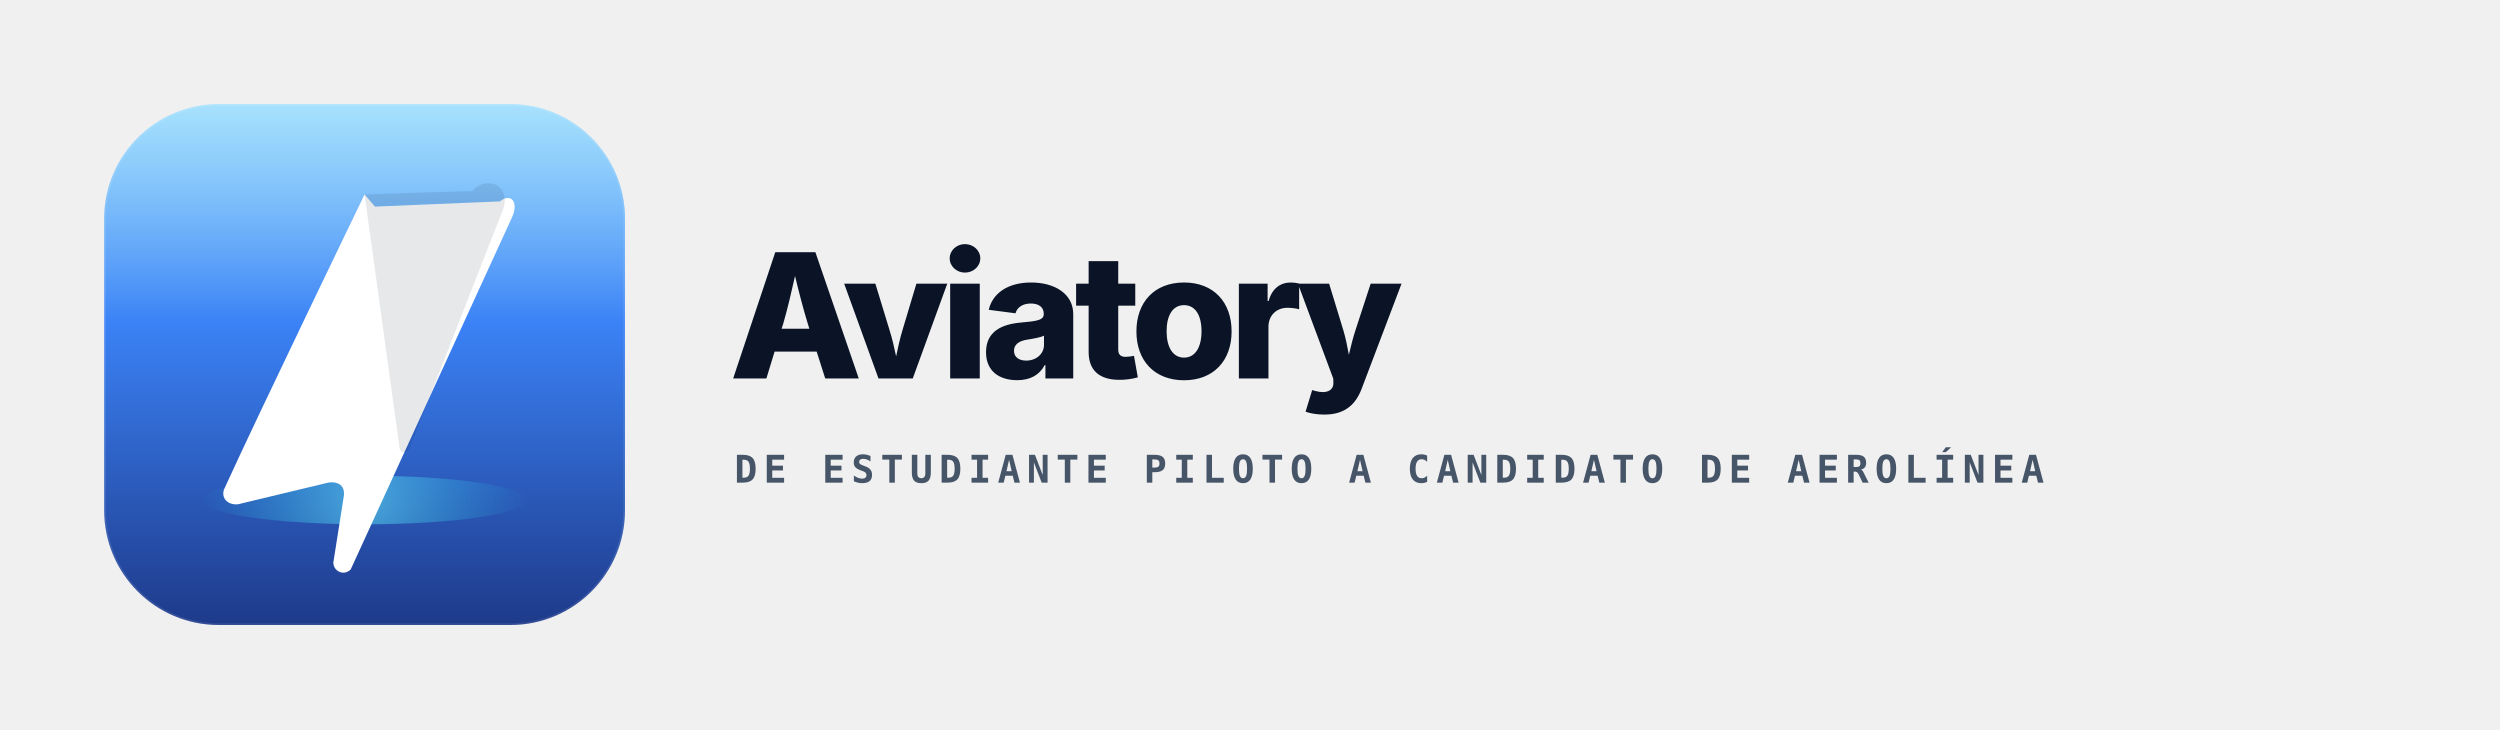
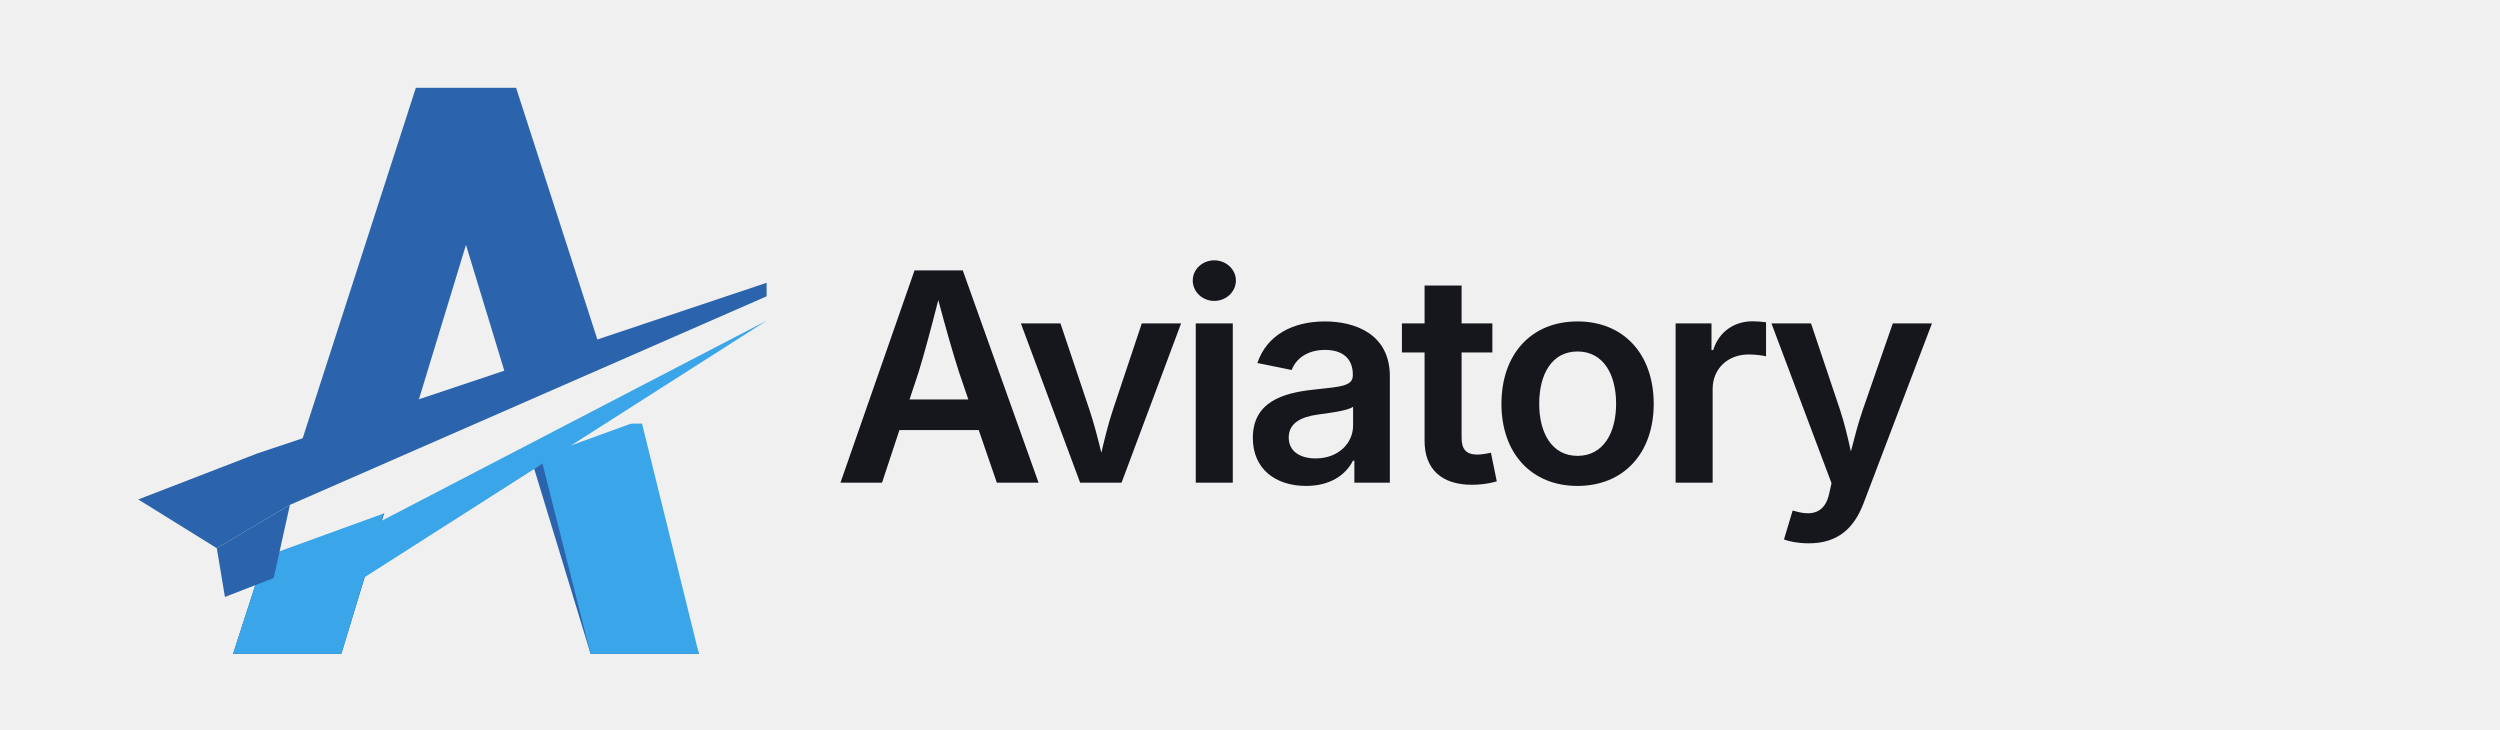
<svg xmlns="http://www.w3.org/2000/svg" width="1440" height="420" viewBox="0 0 1440 420" fill="none">
-   <g transform="translate(60 60)">
-     <rect width="300" height="300" rx="66" fill="url(#g1)" />
-     <rect width="300" height="300" rx="66" fill="url(#sheen)" />
-     <ellipse cx="150" cy="228" rx="94" ry="14" fill="url(#glow)" />
-     <path d="M 150 52 C 150 52 89 178 69 222 C 67 228 73 232 79 230 L 129 218 C 135 217 139 220 138 226 L 132 264 C 132 269 138 272 142 268 L 235 65 C 239 56 234 51 228 56 L 156 59 Z" fill="white" />
-     <path d="M 150 52 L 212 50 C 220 41 234 46 230 60 L 176 198 C 174 202 170 201 170 197 L 150 52 Z" fill="#0F172A" fill-opacity="0.10" />
-     <rect x="0.5" y="0.5" width="299" height="299" rx="65.5" fill="none" stroke="white" stroke-opacity="0.10" stroke-width="1" />
+   <g transform="translate(50 10) scale(0.78)">
+     <defs>
+       <mask id="corteH">
+         <rect width="512" height="512" fill="#fff" />
+         <polygon points="0,382 512,216 512,260 0,446" fill="#000" />
+       </mask>
+     </defs>
+     <g mask="url(#corteH)">
+       <path fill-rule="evenodd" clip-rule="evenodd" fill="#2B63AC" d="M243 52 L317 52 L452 470 L372 470 L280 168 L188 470 L108 470 Z" />
+       <polygon fill="#3AA5E8" points="147,350 224,350 188,470 108,470" />
+       <polygon fill="#3AA5E8" points="329,300 410,300 452,470 372,470" />
+     </g>
+     <polygon fill="#2B63AC" points="38,356 126,322 502,196 502,206 150,360 96,392" />
+     <polygon fill="#2B63AC" points="96,392 150,360 138,414 102,428" />
+     <polygon fill="#3AA5E8" points="148,408 502,224 176,432" />
  </g>
-   <g transform="translate(420 130)">
-     <text x="0" y="88" font-family="'Plus Jakarta Sans', 'Inter', 'SF Pro Display', -apple-system, BlinkMacSystemFont, sans-serif" font-size="100" font-weight="800" letter-spacing="-5" fill="#0B1426">Aviatory</text>
-     <text x="3" y="148" font-family="'JetBrains Mono', 'SF Mono', 'Menlo', monospace" font-size="22" font-weight="600" letter-spacing="3.6" fill="#475569">DE ESTUDIANTE PILOTO A CANDIDATO DE AEROLÍNEA</text>
-   </g>
-   <defs>
-     <linearGradient id="g1" x1="150" y1="0" x2="150" y2="300" gradientUnits="userSpaceOnUse">
-       <stop offset="0" stop-color="#7DD3FC" />
-       <stop offset="0.42" stop-color="#3B82F6" />
-       <stop offset="1" stop-color="#1E3A8A" />
-     </linearGradient>
-     <linearGradient id="sheen" x1="150" y1="0" x2="150" y2="125" gradientUnits="userSpaceOnUse">
-       <stop offset="0" stop-color="white" stop-opacity="0.32" />
-       <stop offset="1" stop-color="white" stop-opacity="0" />
-     </linearGradient>
-     <radialGradient id="glow" cx="150" cy="228" r="94" gradientUnits="userSpaceOnUse">
-       <stop offset="0" stop-color="#67E8F9" stop-opacity="0.55" />
-       <stop offset="1" stop-color="#22D3EE" stop-opacity="0" />
-     </radialGradient>
-   </defs>
+   <text x="480" y="278" font-family="'Inter', -apple-system, BlinkMacSystemFont, system-ui, sans-serif" font-size="168" font-weight="600" letter-spacing="-6" fill="#15171C">Aviatory</text>
</svg>
